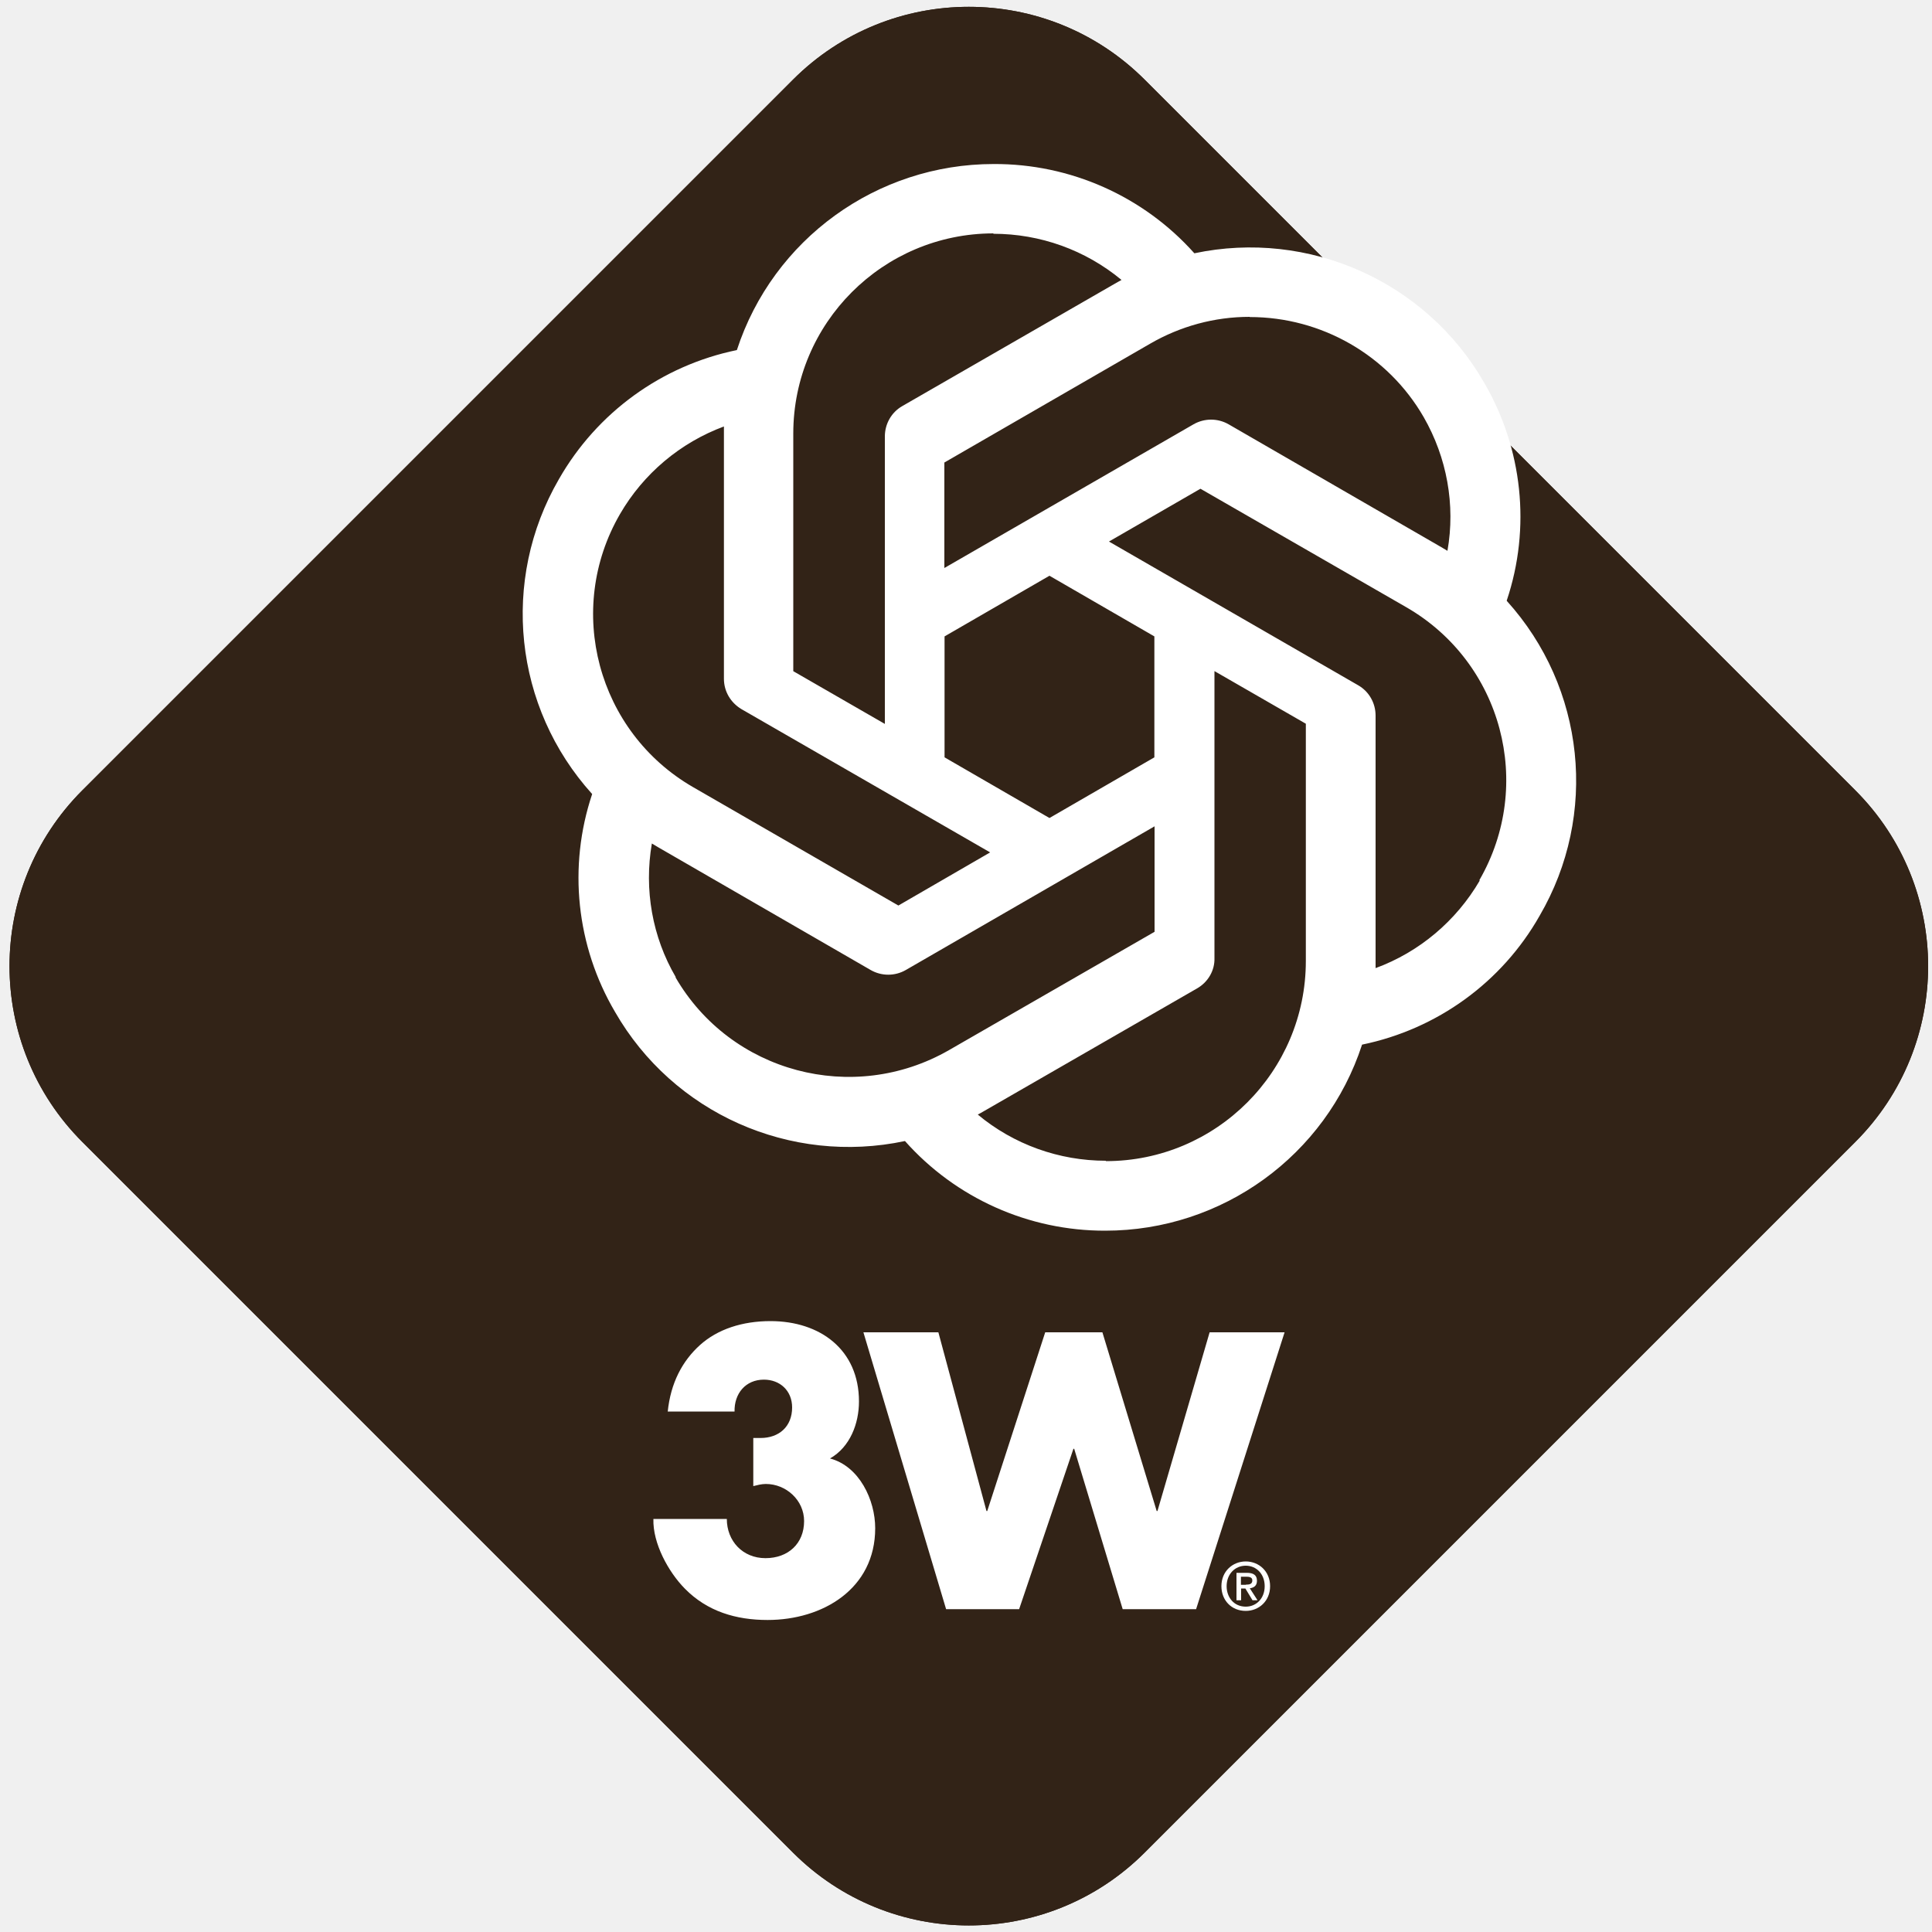
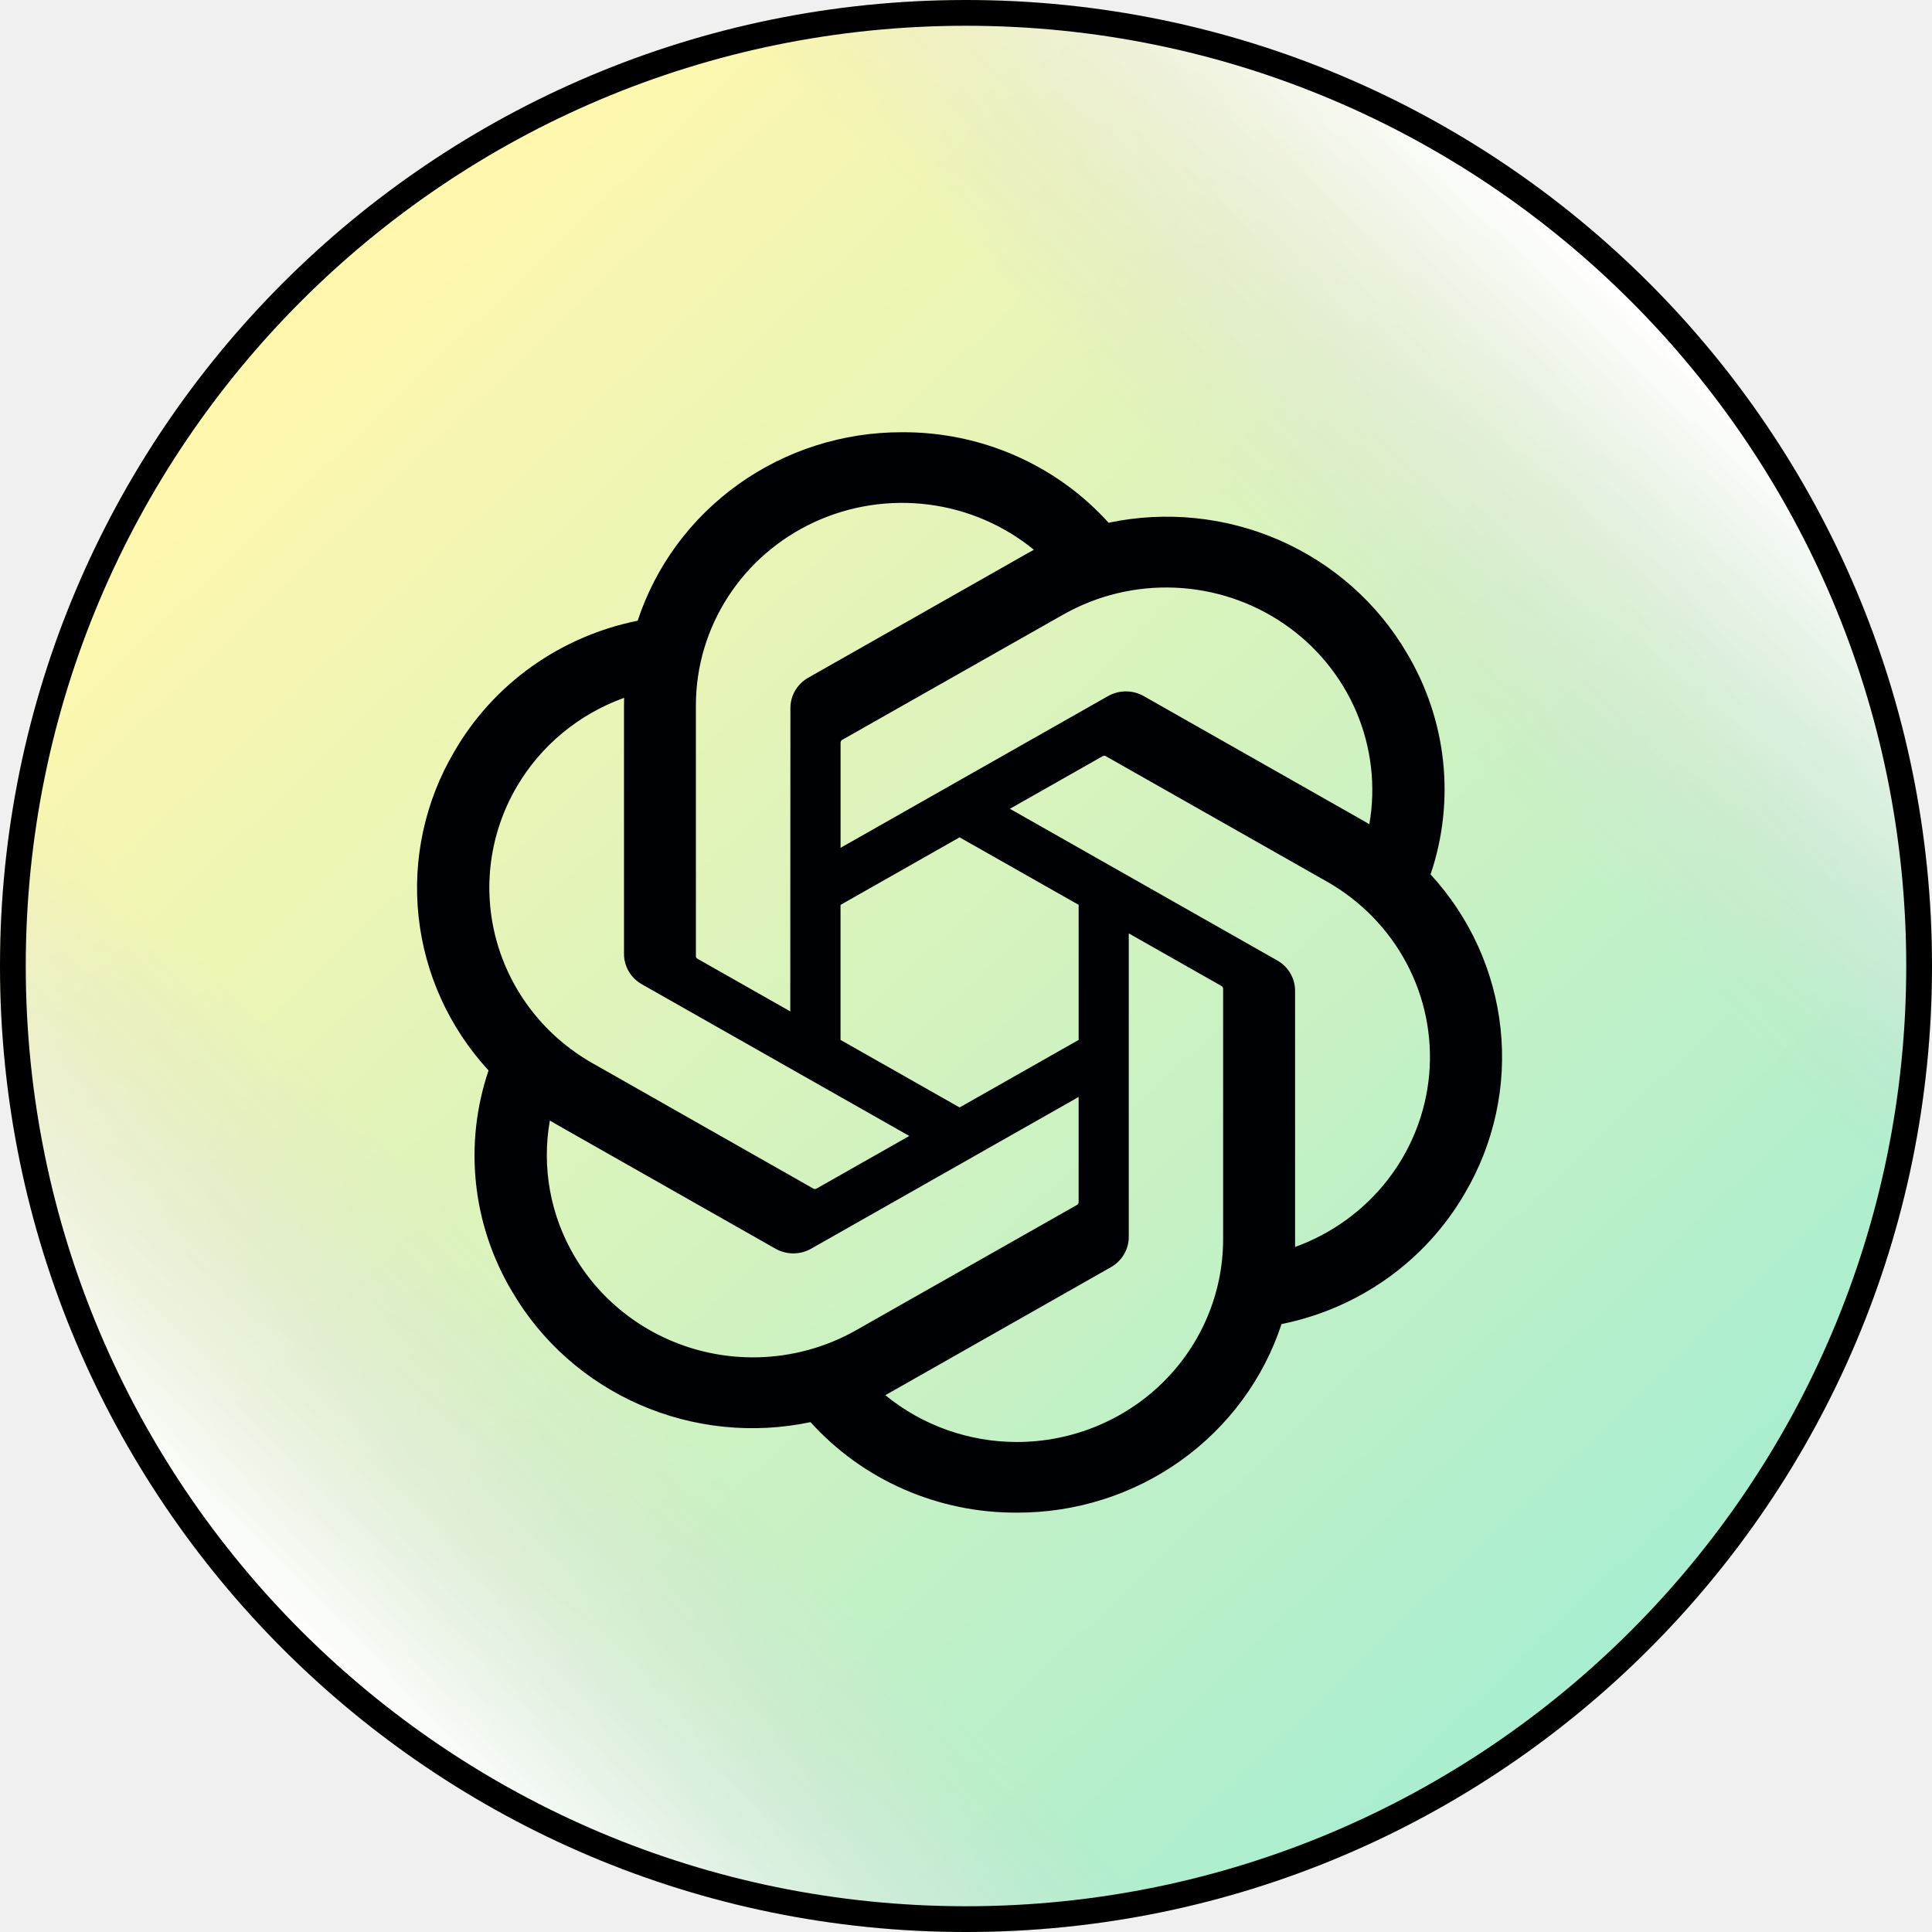
- <svg xmlns="http://www.w3.org/2000/svg" id="Ebene_1" data-name="Ebene 1" viewBox="0 0 100 100">
+ <svg xmlns="http://www.w3.org/2000/svg" xmlns:xlink="http://www.w3.org/1999/xlink" width="150px" height="150px" viewBox="0 0 150 150" version="1.1">
  <defs>
-     <style>
-       .cls-1 {
-         fill: #fff;
-       }
- 
-       .cls-2 {
-         fill: #322317;
-       }
-     </style>
+     <circle id="path-1" cx="75" cy="75" r="75" />
+     <linearGradient x1="17.792%" y1="16.43%" x2="83.199%" y2="84.751%" id="linearGradient-3">
+       <stop stop-color="#FFF7AE" offset="0%" />
+       <stop stop-color="#A9EED0" offset="100%" />
+     </linearGradient>
+     <linearGradient x1="84.177%" y1="16.026%" x2="15.874%" y2="84.568%" id="linearGradient-4">
+       <stop stop-color="#FFFFFF" offset="0%" />
+       <stop stop-color="#D8D8D8" stop-opacity="0" offset="22.939%" />
+       <stop stop-color="#D8D8D8" stop-opacity="0" offset="78.124%" />
+       <stop stop-color="#FFFFFF" offset="100%" />
+     </linearGradient>
  </defs>
-   <rect class="cls-2" x="11.27" y="11.12" width="77.76" height="77.76" rx="12.87" ry="12.87" transform="translate(50.04 -20.81) rotate(45)" />
-   <rect class="cls-2" x="11.27" y="11.12" width="77.76" height="77.76" rx="12.87" ry="12.87" transform="translate(50.04 -20.81) rotate(45)" />
-   <g>
-     <path class="cls-1" d="m64.48,83.38c-.74,0-1.26-.55-1.26-1.28,0-.77.58-1.28,1.26-1.28s1.26.51,1.26,1.28-.58,1.28-1.26,1.28Zm0-2.34c-.56,0-.99.44-.99,1.06,0,.58.38,1.06.99,1.06.55,0,.98-.43.98-1.06s-.43-1.06-.98-1.06Zm-.25,1.79h-.23v-1.42h.54c.34,0,.52.12.52.41,0,.26-.16.36-.37.39l.4.62h-.26l-.37-.61h-.22v.61Zm.26-.81c.17,0,.33-.02.33-.22,0-.17-.17-.19-.31-.19h-.28v.42h.26Z" />
-     <path class="cls-1" d="m34.56,73.08c.15-1.5.76-2.64,1.67-3.46.91-.82,2.19-1.24,3.65-1.24,2.57,0,4.58,1.48,4.58,4.16,0,1.14-.46,2.36-1.5,2.95,1.52.4,2.34,2.15,2.34,3.61,0,3.14-2.72,4.75-5.57,4.75-1.63,0-3.12-.44-4.28-1.62-.86-.87-1.67-2.36-1.63-3.61h3.8c0,1.14.82,2.03,2,2.03s2-.76,2-1.92c0-1.08-.93-1.92-1.98-1.92-.23,0-.44.06-.65.11v-2.49h.38c.95,0,1.63-.59,1.63-1.58,0-.87-.63-1.44-1.46-1.44-.95,0-1.54.72-1.52,1.65h-3.46Z" />
-     <path class="cls-1" d="m51.06,78.21h.04l3-9.25h2.96l2.81,9.25h.04l2.7-9.25h3.88l-4.58,14.33h-3.8l-2.51-8.3h-.04l-2.81,8.3h-3.78l-4.28-14.33h3.88l2.49,9.25Z" />
+   <g id="Desktop-HD" stroke="none" stroke-width="1" fill="none" fill-rule="evenodd">
+     <g id="Bitmap-2">
+       <g id="Bitmap">
+         <mask id="mask-2" fill="white">
+           <use xlink:href="#path-1" />
+         </mask>
+         <use id="Mask" fill="#D8D8D8" xlink:href="#path-1" />
+         <rect id="Rectangle" fill="url(#linearGradient-3)" mask="url(#mask-2)" x="0" y="0" width="150" height="150" />
+         <rect id="Rectangle" fill="url(#linearGradient-4)" mask="url(#mask-2)" x="0" y="0" width="150" height="150" />
+       </g>
+       <circle id="Oval" stroke="#000000" stroke-width="2" cx="75" cy="75" r="74" />
+       <g id="ChatGPT" transform="translate(32, 33)" fill="#000105">
+         <path d="M78.963,50.402 C78.703,53.379 77.586,56.221 75.742,58.597 C73.898,60.972 71.403,62.782 68.55,63.815 L68.55,43.943 C68.554,43.461 68.427,42.988 68.183,42.571 C67.94,42.153 67.588,41.807 67.163,41.568 L46.408,29.794 L53.593,25.72 C53.628,25.697 53.669,25.683 53.711,25.679 C53.753,25.675 53.796,25.682 53.835,25.699 L71.022,35.446 C73.655,36.941 75.8,39.141 77.207,41.79 C78.613,44.439 79.222,47.426 78.963,50.402 Z M62.962,63.237 C62.956,67.402 61.27,71.395 58.275,74.341 C55.278,77.288 51.216,78.948 46.976,78.956 C43.234,78.962 39.609,77.674 36.734,75.319 C36.864,75.249 37.092,75.127 37.239,75.038 L54.24,65.39 C54.666,65.152 55.021,64.806 55.266,64.388 C55.511,63.971 55.64,63.497 55.637,63.014 L55.637,39.468 L62.821,43.544 C62.859,43.563 62.892,43.59 62.916,43.624 C62.941,43.657 62.956,43.696 62.962,43.738 L62.962,63.237 Z M22.316,71.849 C18.219,70.77 14.724,68.139 12.6,64.532 C10.725,61.35 10.049,57.621 10.691,53.998 C10.817,54.073 11.038,54.205 11.196,54.295 L28.196,63.942 C28.619,64.185 29.101,64.313 29.592,64.313 C30.082,64.313 30.565,64.185 30.988,63.942 L51.744,52.168 L51.744,60.32 C51.746,60.362 51.738,60.403 51.72,60.441 C51.701,60.479 51.675,60.512 51.64,60.537 L34.455,70.285 C30.78,72.365 26.414,72.927 22.316,71.849 Z M6.539,39.993 C5.441,35.969 6.012,31.682 8.127,28.071 C9.994,24.884 12.942,22.445 16.456,21.179 C16.456,21.323 16.447,21.577 16.447,21.754 L16.447,41.049 C16.444,41.531 16.572,42.005 16.817,42.422 C17.062,42.839 17.417,43.185 17.842,43.423 L38.597,55.196 L31.412,59.272 C31.377,59.295 31.336,59.309 31.294,59.312 C31.251,59.317 31.209,59.31 31.17,59.294 L13.983,49.537 C10.314,47.45 7.637,44.017 6.539,39.993 Z M22.029,21.754 C22.031,18.768 22.899,15.843 24.531,13.324 C26.163,10.804 28.492,8.794 31.245,7.527 C33.998,6.261 37.061,5.791 40.076,6.172 C43.091,6.554 45.933,7.772 48.269,9.683 C48.14,9.752 47.914,9.874 47.764,9.964 L30.764,19.611 C30.338,19.849 29.984,20.195 29.738,20.612 C29.493,21.03 29.364,21.504 29.367,21.986 L29.356,45.524 L22.169,41.447 C22.131,41.429 22.098,41.401 22.074,41.368 C22.049,41.334 22.034,41.295 22.029,41.254 L22.029,21.754 Z M42.503,32.01 L51.746,37.252 L51.746,47.739 L42.503,52.982 L33.259,47.739 L33.259,37.255 L42.503,32.01 Z M59.229,12.627 C62.266,12.755 65.202,13.73 67.695,15.438 C70.188,17.146 72.134,19.516 73.307,22.27 C74.479,25.025 74.829,28.051 74.315,30.993 C74.189,30.917 73.968,30.787 73.809,30.697 L56.809,21.05 C56.386,20.807 55.904,20.679 55.414,20.679 C54.923,20.679 54.441,20.807 54.017,21.05 L33.262,32.824 L33.262,24.672 C33.26,24.63 33.268,24.588 33.286,24.551 C33.304,24.513 33.331,24.48 33.365,24.455 L50.55,14.715 C53.183,13.223 56.193,12.499 59.229,12.627 Z M84.503,46.851 C84.026,42.399 82.123,38.21 79.068,34.889 C80.025,32.065 80.357,29.074 80.041,26.114 C79.726,23.154 78.771,20.294 77.24,17.726 C74.97,13.842 71.503,10.767 67.339,8.944 C63.174,7.122 58.528,6.646 54.071,7.586 C52.061,5.36 49.589,3.581 46.823,2.37 C44.056,1.158 41.058,0.541 38.029,0.559 C33.472,0.549 29.029,1.96 25.341,4.59 C21.652,7.22 18.91,10.933 17.508,15.193 C14.539,15.79 11.734,17.003 9.281,18.751 C6.828,20.499 4.784,22.742 3.285,25.329 C0.997,29.203 0.021,33.69 0.496,38.144 C0.971,42.598 2.874,46.788 5.931,50.111 C4.974,52.935 4.642,55.926 4.957,58.887 C5.273,61.846 6.228,64.706 7.759,67.274 C10.029,71.158 13.496,74.233 17.661,76.056 C21.824,77.878 26.47,78.354 30.928,77.414 C32.938,79.64 35.409,81.418 38.176,82.63 C40.943,83.841 43.94,84.459 46.969,84.441 C51.529,84.452 55.975,83.04 59.664,80.408 C63.354,77.777 66.097,74.062 67.498,69.799 C70.467,69.202 73.271,67.989 75.724,66.241 C78.177,64.492 80.221,62.249 81.721,59.662 C84.006,55.789 84.98,51.303 84.503,46.851 L84.503,46.851 Z" id="Fill-3" />
+       </g>
+     </g>
  </g>
-   <path class="cls-1" d="m51.43,8.49c-6.05,0-11.42,3.89-13.29,9.63-3.89.8-7.24,3.23-9.21,6.68-3.03,5.23-2.34,11.81,1.72,16.3-1.26,3.76-.82,7.87,1.18,11.27,3.01,5.25,9.08,7.95,15.01,6.69,2.63,2.96,6.41,4.65,10.37,4.64,6.05,0,11.42-3.89,13.29-9.63,3.89-.8,7.24-3.23,9.19-6.67,3.05-5.23,2.36-11.81-1.7-16.3v-.02c1.26-3.76.82-7.87-1.18-11.29-3.01-5.23-9.08-7.93-14.99-6.68-2.64-2.96-6.43-4.64-10.39-4.62h0Zm0,3.59l-.02.02c2.43,0,4.77.84,6.64,2.39-.08.04-.23.13-.34.19l-11.01,6.34c-.56.32-.9.92-.9,1.57v14.88l-4.74-2.73v-12.3c0-5.71,4.63-10.35,10.35-10.36h0Zm13.26,4.33c3.71,0,7.15,1.97,9,5.18,1.2,2.09,1.65,4.54,1.23,6.92-.08-.05-.22-.13-.32-.19l-11.01-6.36c-.56-.32-1.25-.32-1.81,0l-12.9,7.44v-5.46l10.65-6.15c1.57-.91,3.34-1.39,5.15-1.39Zm-27.22,5.65v13.07c0,.65.34,1.23.9,1.57l12.88,7.42-4.75,2.75-10.63-6.13c-4.95-2.86-6.64-9.19-3.78-14.13,1.21-2.09,3.12-3.7,5.39-4.54Zm24.67,3.24l10.65,6.13c4.96,2.86,6.64,9.18,3.78,14.13l.02.02c-1.22,2.09-3.13,3.7-5.39,4.53v-13.07c0-.65-.34-1.25-.9-1.57l-12.9-7.44,4.73-2.73h0Zm-7.82,4.5l5.43,3.14v6.26l-5.43,3.14-5.43-3.14v-6.26l5.43-3.14Zm8.53,4.93l4.74,2.73v12.28c0,5.72-4.64,10.36-10.35,10.36v-.02c-2.42,0-4.77-.84-6.63-2.39.08-.04.24-.13.34-.19l11.01-6.34c.56-.32.92-.92.9-1.57v-14.86s0,0,0,0Zm-3.09,8.04v5.46l-10.65,6.13c-4.96,2.84-11.29,1.16-14.15-3.78h.02c-1.22-2.08-1.65-4.54-1.24-6.92.08.05.23.13.32.19l11.01,6.36c.56.32,1.25.32,1.81,0l12.88-7.44h0Z" />
</svg>
